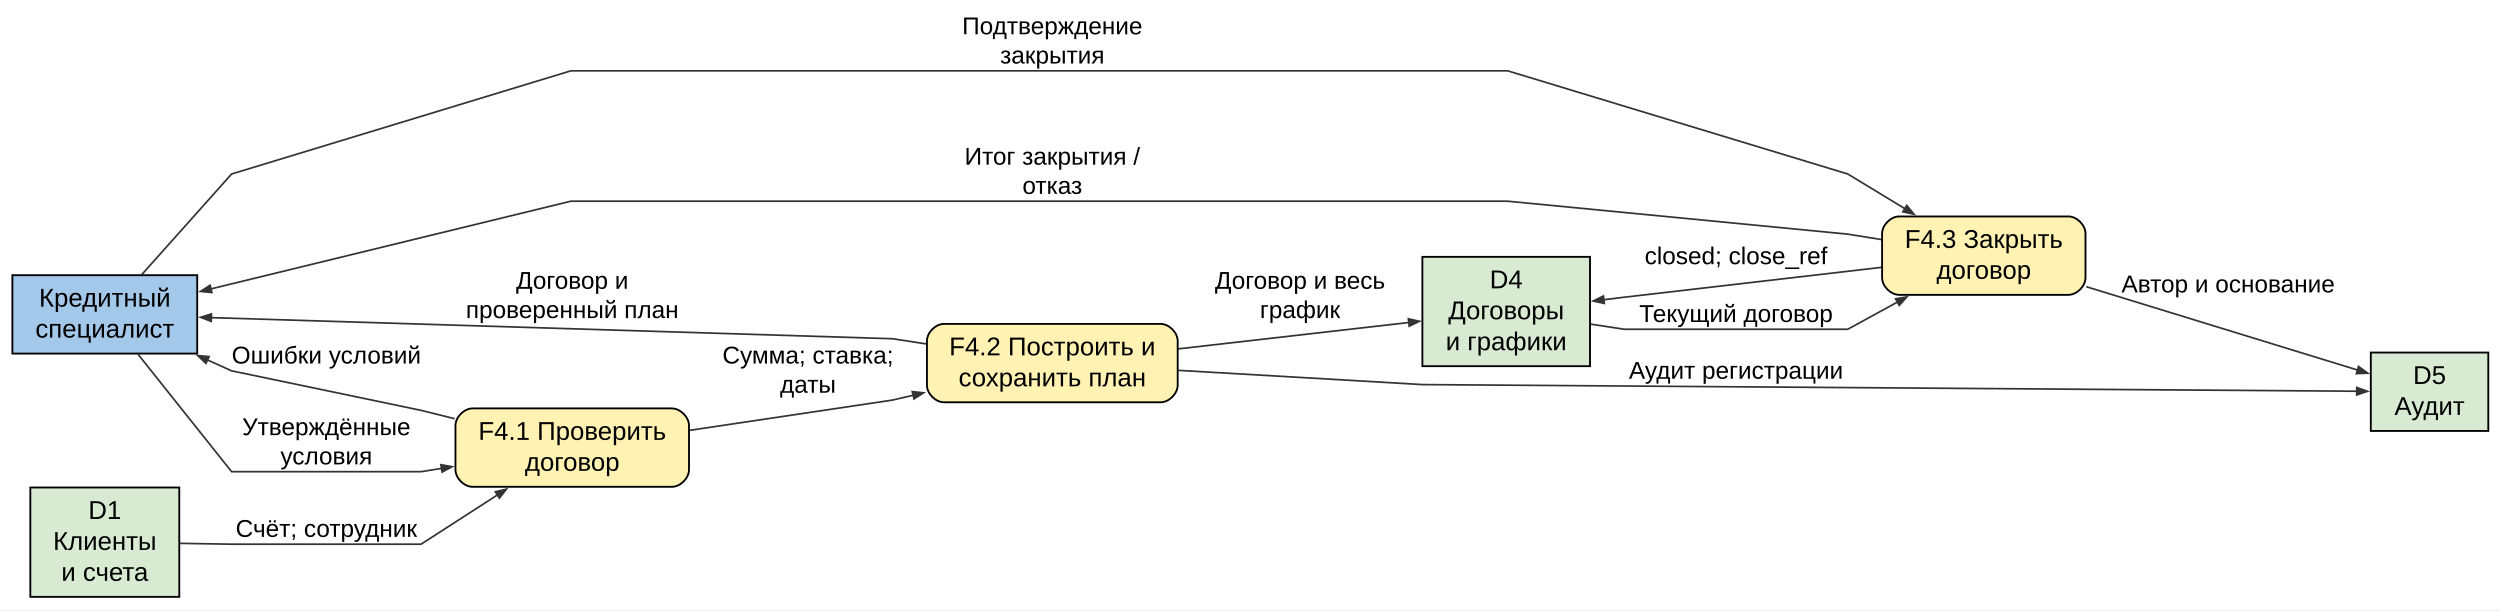
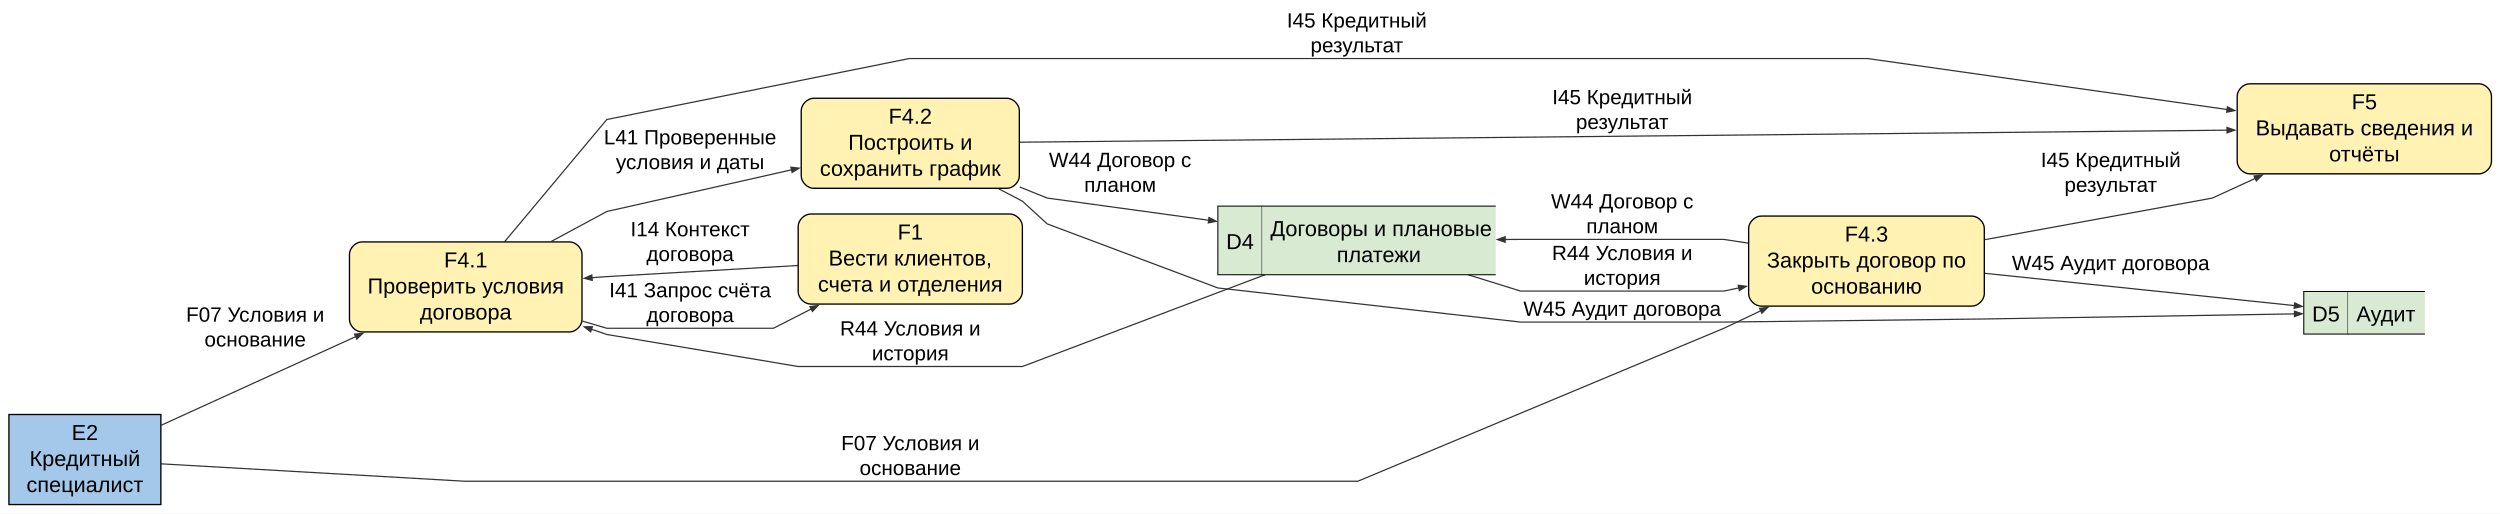
- <svg xmlns="http://www.w3.org/2000/svg" width="1745pt" height="426pt" viewBox="0.00 0.00 1745.00 426.00">
-   <g id="graph0" class="graph" transform="scale(1 1) rotate(0) translate(8.64 417.1)">
-     <polygon fill="white" stroke="none" points="-8.64,8.64 -8.64,-417.1 1736.83,-417.1 1736.83,8.64 -8.64,8.64" />
+ <svg xmlns="http://www.w3.org/2000/svg" width="2419pt" height="497pt" viewBox="0.00 0.00 2419.00 497.00">
+   <g id="graph0" class="graph" transform="scale(1 1) rotate(0) translate(8.64 488.2)">
+     <polygon fill="white" stroke="none" points="-8.64,8.64 -8.64,-488.2 2410.75,-488.2 2410.75,8.64 -8.64,8.64" />
    <g id="edge1" class="edge">
-       <path fill="none" stroke="#333333" stroke-width="1.2" d="M87.82,-169.67C113.75,-137.14 153.02,-87.86 153.02,-87.86 153.02,-87.86 285.27,-87.86 285.27,-87.86 285.27,-87.86 290.92,-88.77 299.58,-90.16" />
-       <polygon fill="#333333" stroke="#333333" stroke-width="1.2" points="299.11,-92.74 306.93,-91.34 299.94,-87.56 299.11,-92.74" />
-       <text xml:space="preserve" text-anchor="middle" x="219.15" y="-113.36" font-family="Arial" font-size="17.00">Утверждённые</text>
-       <text xml:space="preserve" text-anchor="middle" x="219.15" y="-92.96" font-family="Arial" font-size="17.00">условия</text>
+       <path fill="none" stroke="#333333" stroke-width="1.2" d="M147.36,-76.75C201.19,-101.28 275.28,-135.05 335.58,-162.52" />
+       <polygon fill="#333333" stroke="#333333" stroke-width="1.2" points="334.42,-164.88 342.34,-165.6 336.6,-160.1 334.42,-164.88" />
+       <text xml:space="preserve" text-anchor="middle" x="238.27" y="-176.93" font-family="Arial" font-size="20.00">F07 Условия и</text>
+       <text xml:space="preserve" text-anchor="middle" x="238.27" y="-152.93" font-family="Arial" font-size="20.00">основание</text>
+     </g>
+     <g id="edge2" class="edge">
+       <path fill="none" stroke="#333333" stroke-width="1.2" d="M147.36,-39.39C254.24,-33.26 441.01,-22.56 441.01,-22.56 441.01,-22.56 441.01,-22.56 1305.2,-22.56 1305.2,-22.56 1659.35,-170.56 1659.35,-170.56 1659.35,-170.56 1674.68,-177.83 1695.09,-187.51" />
+       <polygon fill="#333333" stroke="#333333" stroke-width="1.2" points="1693.91,-189.86 1701.82,-190.71 1696.17,-185.12 1693.91,-189.86" />
+       <text xml:space="preserve" text-anchor="middle" x="872.15" y="-52.56" font-family="Arial" font-size="20.00">F07 Условия и</text>
+       <text xml:space="preserve" text-anchor="middle" x="872.15" y="-28.56" font-family="Arial" font-size="20.00">основание</text>
+     </g>
+     <g id="edge3" class="edge">
+       <path fill="none" stroke="#333333" stroke-width="1.2" d="M554.9,-177.53C568.95,-173.38 578.51,-170.56 578.51,-170.56 578.51,-170.56 739.68,-170.56 739.68,-170.56 739.68,-170.56 755.61,-178.68 776.38,-189.26" />
+       <polygon fill="#333333" stroke="#333333" stroke-width="1.2" points="775.06,-191.54 782.94,-192.61 777.45,-186.86 775.06,-191.54" />
+       <text xml:space="preserve" text-anchor="middle" x="659.09" y="-200.56" font-family="Arial" font-size="20.00">I41 Запрос счёта</text>
+       <text xml:space="preserve" text-anchor="middle" x="659.09" y="-176.56" font-family="Arial" font-size="20.00">договора</text>
+     </g>
+     <g id="edge5" class="edge">
+       <path fill="none" stroke="#333333" stroke-width="1.2" d="M479.67,-254.4C519.8,-302.38 578.51,-372.56 578.51,-372.56 578.51,-372.56 871.15,-431.56 871.15,-431.56 871.15,-431.56 871.15,-431.56 1798.36,-431.56 1798.36,-431.56 2004.62,-402.32 2146.65,-382.19" />
+       <polygon fill="#333333" stroke="#333333" stroke-width="1.2" points="2146.63,-384.85 2153.69,-381.19 2145.9,-379.65 2146.63,-384.85" />
+       <text xml:space="preserve" text-anchor="middle" x="1304.2" y="-461.56" font-family="Arial" font-size="20.00">I45 Кредитный</text>
+       <text xml:space="preserve" text-anchor="middle" x="1304.2" y="-437.56" font-family="Arial" font-size="20.00">результат</text>
+     </g>
+     <g id="edge14" class="edge">
+       <path fill="none" stroke="#333333" stroke-width="1.2" d="M524.95,-254.71C553.49,-270.08 578.51,-283.56 578.51,-283.56 578.51,-283.56 675.18,-305.36 757.4,-323.91" />
+       <polygon fill="#333333" stroke="#333333" stroke-width="1.2" points="756.66,-326.43 764.55,-325.52 757.81,-321.31 756.66,-326.43" />
+       <text xml:space="preserve" text-anchor="middle" x="659.09" y="-348.54" font-family="Arial" font-size="20.00">L41 Проверенные</text>
+       <text xml:space="preserve" text-anchor="middle" x="659.09" y="-324.54" font-family="Arial" font-size="20.00">условия и даты</text>
+     </g>
+     <g id="edge7" class="edge">
+       <path fill="none" stroke="#333333" stroke-width="1.2" d="M1911.81,-256.3C2008.56,-273.98 2132.08,-296.56 2132.08,-296.56 2132.08,-296.56 2150.25,-304.89 2173.76,-315.69" />
+       <polygon fill="#333333" stroke="#333333" stroke-width="1.2" points="2172.36,-317.93 2180.27,-318.67 2174.55,-313.16 2172.36,-317.93" />
+       <text xml:space="preserve" text-anchor="middle" x="2033.73" y="-326.56" font-family="Arial" font-size="20.00">I45 Кредитный</text>
+       <text xml:space="preserve" text-anchor="middle" x="2033.73" y="-302.56" font-family="Arial" font-size="20.00">результат</text>
+     </g>
+     <g id="edge11" class="edge">
+       <path fill="none" stroke="#333333" stroke-width="1.2" d="M1682.9,-252.95C1668.88,-255.1 1659.35,-256.56 1659.35,-256.56 1659.35,-256.56 1462.64,-256.56 1462.64,-256.56 1462.64,-256.56 1456.85,-256.52 1447.48,-256.46" />
+       <polygon fill="#333333" stroke="#333333" stroke-width="1.2" points="1447.72,-253.84 1440.2,-256.42 1447.69,-259.09 1447.72,-253.84" />
+       <text xml:space="preserve" text-anchor="middle" x="1561" y="-286.56" font-family="Arial" font-size="20.00">W44 Договор с</text>
+       <text xml:space="preserve" text-anchor="middle" x="1561" y="-262.56" font-family="Arial" font-size="20.00">планом</text>
+     </g>
+     <g id="edge13" class="edge">
+       <path fill="none" stroke="#333333" stroke-width="1.2" d="M1911.75,-223.74C2005.06,-214.02 2134.14,-200.56 2211.55,-192.5" />
+       <polygon fill="#333333" stroke="#333333" stroke-width="1.2" points="2211.73,-195.12 2218.92,-191.73 2211.19,-189.89 2211.73,-195.12" />
+       <text xml:space="preserve" text-anchor="middle" x="2033.73" y="-226.79" font-family="Arial" font-size="20.00">W45 Аудит договора</text>
+     </g>
+     <g id="edge4" class="edge">
+       <path fill="none" stroke="#333333" stroke-width="1.2" d="M763.42,-231.3C679.98,-226.45 578.51,-220.56 578.51,-220.56 578.51,-220.56 572.9,-220.15 563.97,-219.49" />
+       <polygon fill="#333333" stroke="#333333" stroke-width="1.2" points="564.39,-216.89 556.72,-218.95 564,-222.12 564.39,-216.89" />
+       <text xml:space="preserve" text-anchor="middle" x="659.09" y="-259.57" font-family="Arial" font-size="20.00">I14 Контекст</text>
+       <text xml:space="preserve" text-anchor="middle" x="659.09" y="-235.57" font-family="Arial" font-size="20.00">договора</text>
+     </g>
+     <g id="edge6" class="edge">
+       <path fill="none" stroke="#333333" stroke-width="1.2" d="M978.17,-350.61C1230.21,-353.12 1868.91,-359.48 2146.23,-362.25" />
+       <polygon fill="#333333" stroke="#333333" stroke-width="1.2" points="2146.19,-364.87 2153.72,-362.32 2146.25,-359.62 2146.19,-364.87" />
+       <text xml:space="preserve" text-anchor="middle" x="1561" y="-387.37" font-family="Arial" font-size="20.00">I45 Кредитный</text>
+       <text xml:space="preserve" text-anchor="middle" x="1561" y="-363.37" font-family="Arial" font-size="20.00">результат</text>
+     </g>
+     <g id="edge10" class="edge">
+       <path fill="none" stroke="#333333" stroke-width="1.2" d="M978.01,-307.29C993.63,-300.99 1004.61,-296.56 1004.61,-296.56 1004.61,-296.56 1084.19,-285.63 1161.18,-275.06" />
+       <polygon fill="#333333" stroke="#333333" stroke-width="1.2" points="1161.19,-277.71 1168.26,-274.09 1160.48,-272.51 1161.19,-277.71" />
+       <text xml:space="preserve" text-anchor="middle" x="1075.19" y="-326.56" font-family="Arial" font-size="20.00">W44 Договор с</text>
+       <text xml:space="preserve" text-anchor="middle" x="1075.19" y="-302.56" font-family="Arial" font-size="20.00">планом</text>
+     </g>
+     <g id="edge12" class="edge">
+       <path fill="none" stroke="#333333" stroke-width="1.2" d="M957.82,-305.44C971.14,-298.5 980.61,-293.56 980.61,-293.56 980.61,-293.56 1004.61,-271.56 1004.61,-271.56 1004.61,-271.56 1169.76,-209.56 1169.76,-209.56 1169.76,-209.56 1462.64,-176.56 1462.64,-176.56 1462.64,-176.56 1659.35,-176.56 1659.35,-176.56 1659.35,-176.56 1911.38,-179.56 1911.38,-179.56 1911.38,-179.56 2106.14,-182.75 2211.79,-184.48" />
+       <polygon fill="#333333" stroke="#333333" stroke-width="1.2" points="2211.44,-187.09 2218.98,-184.59 2211.52,-181.85 2211.44,-187.09" />
+       <text xml:space="preserve" text-anchor="middle" x="1561" y="-182.56" font-family="Arial" font-size="20.00">W45 Аудит договора</text>
    </g>
    <g id="edge8" class="edge">
-       <path fill="none" stroke="#333333" stroke-width="1.2" d="M90.36,-225.48C116.23,-254.45 153.02,-295.66 153.02,-295.66 153.02,-295.66 389.78,-367.66 389.78,-367.66 389.78,-367.66 389.78,-367.66 1043.69,-367.66 1043.69,-367.66 1281.06,-295.66 1281.06,-295.66 1281.06,-295.66 1300.13,-284.09 1321.1,-271.38" />
-       <polygon fill="#333333" stroke="#333333" stroke-width="1.2" points="1322.27,-273.73 1327.33,-267.6 1319.55,-269.25 1322.27,-273.73" />
-       <text xml:space="preserve" text-anchor="middle" x="725.87" y="-393.16" font-family="Arial" font-size="17.00">Подтверждение</text>
-       <text xml:space="preserve" text-anchor="middle" x="725.87" y="-372.76" font-family="Arial" font-size="17.00">закрытия</text>
-     </g>
-     <g id="edge4" class="edge">
-       <path fill="none" stroke="#333333" stroke-width="1.2" d="M308.72,-124.83C295.1,-128.22 285.27,-130.66 285.27,-130.66 285.27,-130.66 153.02,-158.26 153.02,-158.26 153.02,-158.26 146,-161.42 135.94,-165.95" />
-       <polygon fill="#333333" stroke="#333333" stroke-width="1.2" points="135.13,-163.44 129.37,-168.91 137.28,-168.23 135.13,-163.44" />
-       <text xml:space="preserve" text-anchor="middle" x="219.15" y="-163.36" font-family="Arial" font-size="17.00">Ошибки условий</text>
-     </g>
-     <g id="edge3" class="edge">
-       <path fill="none" stroke="#333333" stroke-width="1.2" d="M472.76,-116.74C536.4,-126.23 614.36,-137.86 614.36,-137.86 614.36,-137.86 620.07,-139.19 628.89,-141.25" />
-       <polygon fill="#333333" stroke="#333333" stroke-width="1.2" points="628.13,-143.77 636.03,-142.92 629.32,-138.66 628.13,-143.77" />
-       <text xml:space="preserve" text-anchor="middle" x="555.32" y="-163.36" font-family="Arial" font-size="17.00">Сумма; ставка;</text>
-       <text xml:space="preserve" text-anchor="middle" x="555.32" y="-142.96" font-family="Arial" font-size="17.00">даты</text>
-     </g>
-     <g id="edge7" class="edge">
-       <path fill="none" stroke="#333333" stroke-width="1.2" d="M637.8,-177.05C624.1,-179.16 614.36,-180.66 614.36,-180.66 614.36,-180.66 288.13,-190.76 138.69,-195.39" />
-       <polygon fill="#333333" stroke="#333333" stroke-width="1.2" points="138.78,-192.76 131.36,-195.62 138.94,-198.01 138.78,-192.76" />
-       <text xml:space="preserve" text-anchor="middle" x="390.78" y="-215.51" font-family="Arial" font-size="17.00">Договор и</text>
-       <text xml:space="preserve" text-anchor="middle" x="390.78" y="-195.11" font-family="Arial" font-size="17.00">проверенный план</text>
-     </g>
-     <g id="edge5" class="edge">
-       <path fill="none" stroke="#333333" stroke-width="1.2" d="M813.73,-173.59C864.58,-179.41 927.81,-186.64 974.77,-192.01" />
-       <polygon fill="#333333" stroke="#333333" stroke-width="1.2" points="974.38,-194.6 982.13,-192.85 974.98,-189.39 974.38,-194.6" />
-       <text xml:space="preserve" text-anchor="middle" x="898.79" y="-215.51" font-family="Arial" font-size="17.00">Договор и весь</text>
-       <text xml:space="preserve" text-anchor="middle" x="898.79" y="-195.11" font-family="Arial" font-size="17.00">график</text>
-     </g>
-     <g id="edge6" class="edge">
-       <path fill="none" stroke="#333333" stroke-width="1.2" d="M813.99,-158.58C888.64,-154.23 984.19,-148.66 984.19,-148.66 984.19,-148.66 1476.37,-145.15 1636.5,-144.01" />
-       <polygon fill="#333333" stroke="#333333" stroke-width="1.2" points="1636.37,-146.64 1643.85,-143.96 1636.33,-141.39 1636.37,-146.64" />
-       <text xml:space="preserve" text-anchor="middle" x="1203.12" y="-152.73" font-family="Arial" font-size="17.00">Аудит регистрации</text>
-     </g>
-     <g id="edge12" class="edge">
-       <path fill="none" stroke="#333333" stroke-width="1.2" d="M1304.77,-249.87C1291.18,-252.05 1281.06,-253.66 1281.06,-253.66 1281.06,-253.66 1043.69,-276.66 1043.69,-276.66 389.78,-276.66 389.78,-276.66 389.78,-276.66 389.78,-276.66 233.96,-238.7 138.35,-215.4" />
-       <polygon fill="#333333" stroke="#333333" stroke-width="1.2" points="139.25,-212.92 131.34,-213.7 138.01,-218.02 139.25,-212.92" />
-       <text xml:space="preserve" text-anchor="middle" x="725.87" y="-302.16" font-family="Arial" font-size="17.00">Итог закрытия /</text>
-       <text xml:space="preserve" text-anchor="middle" x="725.87" y="-281.76" font-family="Arial" font-size="17.00">отказ</text>
-     </g>
-     <g id="edge10" class="edge">
-       <path fill="none" stroke="#333333" stroke-width="1.2" d="M1304.45,-230.47C1230.57,-221.89 1125.19,-209.66 1125.19,-209.66 1125.19,-209.66 1119.28,-208.93 1110.64,-207.87" />
-       <polygon fill="#333333" stroke="#333333" stroke-width="1.2" points="1111.19,-205.3 1103.42,-206.99 1110.55,-210.51 1111.19,-205.3" />
-       <text xml:space="preserve" text-anchor="middle" x="1203.12" y="-232.71" font-family="Arial" font-size="17.00">closed; close_ref</text>
-     </g>
-     <g id="edge11" class="edge">
-       <path fill="none" stroke="#333333" stroke-width="1.2" d="M1447.58,-216.98C1505.41,-199.21 1585.79,-174.51 1636.9,-158.81" />
-       <polygon fill="#333333" stroke="#333333" stroke-width="1.2" points="1637.64,-161.32 1644.04,-156.61 1636.1,-156.31 1637.64,-161.32" />
-       <text xml:space="preserve" text-anchor="middle" x="1546.61" y="-213.03" font-family="Arial" font-size="17.00">Автор и основание</text>
-     </g>
-     <g id="edge2" class="edge">
-       <path fill="none" stroke="#333333" stroke-width="1.2" d="M116.92,-37.84C135.97,-37.53 153.02,-37.26 153.02,-37.26 153.02,-37.26 285.27,-37.26 285.27,-37.26 285.27,-37.26 312.1,-54.56 338.56,-71.63" />
-       <polygon fill="#333333" stroke="#333333" stroke-width="1.2" points="337.11,-73.82 344.84,-75.68 339.96,-69.41 337.11,-73.82" />
-       <text xml:space="preserve" text-anchor="middle" x="219.15" y="-42.36" font-family="Arial" font-size="17.00">Счёт; сотрудник</text>
+       <path fill="none" stroke="#333333" stroke-width="1.2" d="M1215.48,-222.38C1119.95,-186.26 980.61,-133.56 980.61,-133.56 980.61,-133.56 763.68,-133.56 763.68,-133.56 763.68,-133.56 578.51,-164.56 578.51,-164.56 578.51,-164.56 572.79,-166.5 563.7,-169.59" />
+       <polygon fill="#333333" stroke="#333333" stroke-width="1.2" points="562.88,-167.09 556.62,-171.99 564.57,-172.06 562.88,-167.09" />
+       <text xml:space="preserve" text-anchor="middle" x="872.15" y="-163.56" font-family="Arial" font-size="20.00">R44 Условия и</text>
+       <text xml:space="preserve" text-anchor="middle" x="872.15" y="-139.56" font-family="Arial" font-size="20.00">история</text>
    </g>
    <g id="edge9" class="edge">
-       <path fill="none" stroke="#333333" stroke-width="1.2" d="M1101.62,-190.85C1114.89,-188.83 1125.19,-187.26 1125.19,-187.26 1125.19,-187.26 1281.06,-187.26 1281.06,-187.26 1281.06,-187.26 1297,-195.98 1315.75,-206.24" />
-       <polygon fill="#333333" stroke="#333333" stroke-width="1.2" points="1314.49,-208.54 1322.33,-209.83 1317.01,-203.93 1314.49,-208.54" />
-       <text xml:space="preserve" text-anchor="middle" x="1203.12" y="-192.36" font-family="Arial" font-size="17.00">Текущий договор</text>
+       <path fill="none" stroke="#333333" stroke-width="1.2" d="M1411.53,-222.47C1439.8,-213.67 1462.64,-206.56 1462.64,-206.56 1462.64,-206.56 1659.35,-206.56 1659.35,-206.56 1659.35,-206.56 1664.94,-207.74 1673.85,-209.63" />
+       <polygon fill="#333333" stroke="#333333" stroke-width="1.2" points="1673.25,-212.18 1681.13,-211.17 1674.33,-207.05 1673.25,-212.18" />
+       <text xml:space="preserve" text-anchor="middle" x="1561" y="-236.56" font-family="Arial" font-size="20.00">R44 Условия и</text>
+       <text xml:space="preserve" text-anchor="middle" x="1561" y="-212.56" font-family="Arial" font-size="20.00">история</text>
    </g>
    <g id="node1" class="node">
-       <polygon fill="#a4c8ea" stroke="black" stroke-width="1.3" points="129.02,-225.02 0,-225.02 0,-170.3 129.02,-170.3 129.02,-225.02" />
-       <text xml:space="preserve" text-anchor="middle" x="64.51" y="-203.06" font-family="Arial" font-size="18.00">Кредитный</text>
-       <text xml:space="preserve" text-anchor="middle" x="64.51" y="-181.46" font-family="Arial" font-size="18.00">специалист</text>
+       <polygon fill="#a4c8ea" stroke="black" stroke-width="1.3" points="147.02,-87.12 0,-87.12 0,0 147.02,0 147.02,-87.12" />
+       <text xml:space="preserve" text-anchor="middle" x="73.51" y="-62.46" font-family="Arial" font-size="21.00">E2</text>
+       <text xml:space="preserve" text-anchor="middle" x="73.51" y="-37.26" font-family="Arial" font-size="21.00">Кредитный</text>
+       <text xml:space="preserve" text-anchor="middle" x="73.51" y="-12.06" font-family="Arial" font-size="21.00">специалист</text>
    </g>
    <g id="node2" class="node">
-       <path fill="#fff2b2" stroke="black" stroke-width="1.3" d="M460.28,-132.02C460.28,-132.02 321.27,-132.02 321.27,-132.02 315.27,-132.02 309.27,-126.02 309.27,-120.02 309.27,-120.02 309.27,-89.3 309.27,-89.3 309.27,-83.3 315.27,-77.3 321.27,-77.3 321.27,-77.3 460.28,-77.3 460.28,-77.3 466.28,-77.3 472.28,-83.3 472.28,-89.3 472.28,-89.3 472.28,-120.02 472.28,-120.02 472.28,-126.02 466.28,-132.02 460.28,-132.02" />
-       <text xml:space="preserve" text-anchor="middle" x="390.78" y="-110.06" font-family="Arial" font-size="18.00">F4.1 Проверить</text>
-       <text xml:space="preserve" text-anchor="middle" x="390.78" y="-88.46" font-family="Arial" font-size="18.00">договор</text>
+       <path fill="#fff2b2" stroke="black" stroke-width="1.3" d="M542.51,-254.12C542.51,-254.12 341.51,-254.12 341.51,-254.12 335.51,-254.12 329.51,-248.12 329.51,-242.12 329.51,-242.12 329.51,-179 329.51,-179 329.51,-173 335.51,-167 341.51,-167 341.51,-167 542.51,-167 542.51,-167 548.51,-167 554.51,-173 554.51,-179 554.51,-179 554.51,-242.12 554.51,-242.12 554.51,-248.12 548.51,-254.12 542.51,-254.12" />
+       <text xml:space="preserve" text-anchor="middle" x="442.01" y="-229.46" font-family="Arial" font-size="21.00">F4.1</text>
+       <text xml:space="preserve" text-anchor="middle" x="442.01" y="-204.26" font-family="Arial" font-size="21.00">Проверить условия</text>
+       <text xml:space="preserve" text-anchor="middle" x="442.01" y="-179.06" font-family="Arial" font-size="21.00">договора</text>
    </g>
    <g id="node3" class="node">
-       <path fill="#fff2b2" stroke="black" stroke-width="1.3" d="M801.39,-191.02C801.39,-191.02 650.36,-191.02 650.36,-191.02 644.36,-191.02 638.36,-185.02 638.36,-179.02 638.36,-179.02 638.36,-148.3 638.36,-148.3 638.36,-142.3 644.36,-136.3 650.36,-136.3 650.36,-136.3 801.39,-136.3 801.39,-136.3 807.39,-136.3 813.39,-142.3 813.39,-148.3 813.39,-148.3 813.39,-179.02 813.39,-179.02 813.39,-185.02 807.39,-191.02 801.39,-191.02" />
-       <text xml:space="preserve" text-anchor="middle" x="725.87" y="-169.06" font-family="Arial" font-size="18.00">F4.2 Построить и</text>
-       <text xml:space="preserve" text-anchor="middle" x="725.87" y="-147.46" font-family="Arial" font-size="18.00">сохранить план</text>
+       <path fill="#fff2b2" stroke="black" stroke-width="1.3" d="M1899.38,-279.12C1899.38,-279.12 1695.35,-279.12 1695.35,-279.12 1689.35,-279.12 1683.35,-273.12 1683.35,-267.12 1683.35,-267.12 1683.35,-204 1683.35,-204 1683.35,-198 1689.35,-192 1695.35,-192 1695.35,-192 1899.38,-192 1899.38,-192 1905.38,-192 1911.38,-198 1911.38,-204 1911.38,-204 1911.38,-267.12 1911.38,-267.12 1911.38,-273.12 1905.38,-279.12 1899.38,-279.12" />
+       <text xml:space="preserve" text-anchor="middle" x="1797.36" y="-254.46" font-family="Arial" font-size="21.00">F4.3</text>
+       <text xml:space="preserve" text-anchor="middle" x="1797.36" y="-229.26" font-family="Arial" font-size="21.00">Закрыть договор по</text>
+       <text xml:space="preserve" text-anchor="middle" x="1797.36" y="-204.06" font-family="Arial" font-size="21.00">основанию</text>
    </g>
    <g id="node4" class="node">
-       <path fill="#fff2b2" stroke="black" stroke-width="1.3" d="M1435.04,-266.02C1435.04,-266.02 1317.06,-266.02 1317.06,-266.02 1311.06,-266.02 1305.06,-260.02 1305.06,-254.02 1305.06,-254.02 1305.06,-223.3 1305.06,-223.3 1305.06,-217.3 1311.06,-211.3 1317.06,-211.3 1317.06,-211.3 1435.04,-211.3 1435.04,-211.3 1441.04,-211.3 1447.04,-217.3 1447.04,-223.3 1447.04,-223.3 1447.04,-254.02 1447.04,-254.02 1447.04,-260.02 1441.04,-266.02 1435.04,-266.02" />
-       <text xml:space="preserve" text-anchor="middle" x="1376.05" y="-244.06" font-family="Arial" font-size="18.00">F4.3 Закрыть</text>
-       <text xml:space="preserve" text-anchor="middle" x="1376.05" y="-222.46" font-family="Arial" font-size="18.00">договор</text>
+       <path fill="#fff2b2" stroke="black" stroke-width="1.3" d="M968.61,-281.12C968.61,-281.12 775.68,-281.12 775.68,-281.12 769.68,-281.12 763.68,-275.12 763.68,-269.12 763.68,-269.12 763.68,-206 763.68,-206 763.68,-200 769.68,-194 775.68,-194 775.68,-194 968.61,-194 968.61,-194 974.61,-194 980.61,-200 980.61,-206 980.61,-206 980.61,-269.12 980.61,-269.12 980.61,-275.12 974.61,-281.12 968.61,-281.12" />
+       <text xml:space="preserve" text-anchor="middle" x="872.15" y="-256.46" font-family="Arial" font-size="21.00">F1</text>
+       <text xml:space="preserve" text-anchor="middle" x="872.15" y="-231.26" font-family="Arial" font-size="21.00">Вести клиентов,</text>
+       <text xml:space="preserve" text-anchor="middle" x="872.15" y="-206.06" font-family="Arial" font-size="21.00">счета и отделения</text>
    </g>
    <g id="node5" class="node">
-       <polygon fill="#d9ead3" stroke="black" stroke-width="1.3" points="12.53,-0.5 12.53,-76.82 116.5,-76.82 116.5,-0.5 12.53,-0.5" />
-       <text xml:space="preserve" text-anchor="middle" x="64.51" y="-54.86" font-family="Arial" font-size="18.00">D1</text>
-       <text xml:space="preserve" text-anchor="middle" x="64.51" y="-33.26" font-family="Arial" font-size="18.00">Клиенты</text>
-       <text xml:space="preserve" text-anchor="middle" x="64.51" y="-11.66" font-family="Arial" font-size="18.00">и счета</text>
+       <path fill="#fff2b2" stroke="black" stroke-width="1.3" d="M2390.11,-407.12C2390.11,-407.12 2168.08,-407.12 2168.08,-407.12 2162.08,-407.12 2156.08,-401.12 2156.08,-395.12 2156.08,-395.12 2156.08,-332 2156.08,-332 2156.08,-326 2162.08,-320 2168.08,-320 2168.08,-320 2390.11,-320 2390.11,-320 2396.11,-320 2402.11,-326 2402.11,-332 2402.11,-332 2402.11,-395.12 2402.11,-395.12 2402.11,-401.12 2396.11,-407.12 2390.11,-407.12" />
+       <text xml:space="preserve" text-anchor="middle" x="2279.1" y="-382.46" font-family="Arial" font-size="21.00">F5</text>
+       <text xml:space="preserve" text-anchor="middle" x="2279.1" y="-357.26" font-family="Arial" font-size="21.00">Выдавать сведения и</text>
+       <text xml:space="preserve" text-anchor="middle" x="2279.1" y="-332.06" font-family="Arial" font-size="21.00">отчёты</text>
    </g>
    <g id="node6" class="node">
-       <polygon fill="#d9ead3" stroke="black" stroke-width="1.3" points="984.19,-161.5 984.19,-237.82 1101.19,-237.82 1101.19,-161.5 984.19,-161.5" />
-       <text xml:space="preserve" text-anchor="middle" x="1042.69" y="-215.86" font-family="Arial" font-size="18.00">D4</text>
-       <text xml:space="preserve" text-anchor="middle" x="1042.69" y="-194.26" font-family="Arial" font-size="18.00">Договоры</text>
-       <text xml:space="preserve" text-anchor="middle" x="1042.69" y="-172.66" font-family="Arial" font-size="18.00">и графики</text>
+       <path fill="#fff2b2" stroke="black" stroke-width="1.3" d="M965.66,-393.12C965.66,-393.12 778.63,-393.12 778.63,-393.12 772.63,-393.12 766.63,-387.12 766.63,-381.12 766.63,-381.12 766.63,-318 766.63,-318 766.63,-312 772.63,-306 778.63,-306 778.63,-306 965.66,-306 965.66,-306 971.66,-306 977.66,-312 977.66,-318 977.66,-318 977.66,-381.12 977.66,-381.12 977.66,-387.12 971.66,-393.12 965.66,-393.12" />
+       <text xml:space="preserve" text-anchor="middle" x="872.15" y="-368.46" font-family="Arial" font-size="21.00">F4.2</text>
+       <text xml:space="preserve" text-anchor="middle" x="872.15" y="-343.26" font-family="Arial" font-size="21.00">Построить и</text>
+       <text xml:space="preserve" text-anchor="middle" x="872.15" y="-318.06" font-family="Arial" font-size="21.00">сохранить график</text>
    </g>
    <g id="node7" class="node">
-       <polygon fill="#d9ead3" stroke="black" stroke-width="1.3" points="1646.18,-116.3 1646.18,-171.02 1728.19,-171.02 1728.19,-116.3 1646.18,-116.3" />
-       <text xml:space="preserve" text-anchor="middle" x="1687.18" y="-149.06" font-family="Arial" font-size="18.00">D5</text>
-       <text xml:space="preserve" text-anchor="middle" x="1687.18" y="-127.46" font-family="Arial" font-size="18.00">Аудит</text>
+       <polygon fill="#d9ead3" stroke="none" points="1169.76,-222.36 1169.76,-288.76 1212.6,-288.76 1212.6,-222.36 1169.76,-222.36" />
+       <polygon fill="none" stroke="black" points="1169.76,-222.36 1169.76,-288.76 1212.6,-288.76 1212.6,-222.36 1169.76,-222.36" />
+       <text xml:space="preserve" text-anchor="start" x="1177.76" y="-247.16" font-family="Arial" font-size="21.00">D4</text>
+       <polygon fill="#d9ead3" stroke="none" points="1212.6,-222.36 1212.6,-288.76 1438.64,-288.76 1438.64,-222.36 1212.6,-222.36" />
+       <polyline fill="none" stroke="black" points="1212.6,-222.36 1438.64,-222.36" />
+       <polyline fill="none" stroke="black" points="1438.64,-288.76 1212.6,-288.76" />
+       <text xml:space="preserve" text-anchor="start" x="1220.6" y="-259.76" font-family="Arial" font-size="21.00">Договоры и плановые</text>
+       <text xml:space="preserve" text-anchor="start" x="1284.78" y="-234.56" font-family="Arial" font-size="21.00">платежи</text>
+     </g>
+     <g id="node8" class="node">
+       <polygon fill="#d9ead3" stroke="none" points="2220.5,-164.96 2220.5,-206.16 2263.35,-206.16 2263.35,-164.96 2220.5,-164.96" />
+       <polygon fill="none" stroke="black" points="2220.5,-164.96 2220.5,-206.16 2263.35,-206.16 2263.35,-164.96 2220.5,-164.96" />
+       <text xml:space="preserve" text-anchor="start" x="2228.5" y="-177.16" font-family="Arial" font-size="21.00">D5</text>
+       <polygon fill="#d9ead3" stroke="none" points="2263.35,-164.96 2263.35,-206.16 2337.69,-206.16 2337.69,-164.96 2263.35,-164.96" />
+       <polyline fill="none" stroke="black" points="2263.35,-164.96 2337.69,-164.96" />
+       <polyline fill="none" stroke="black" points="2337.69,-206.16 2263.35,-206.16" />
+       <text xml:space="preserve" text-anchor="start" x="2271.35" y="-177.16" font-family="Arial" font-size="21.00">Аудит</text>
    </g>
  </g>
</svg>
